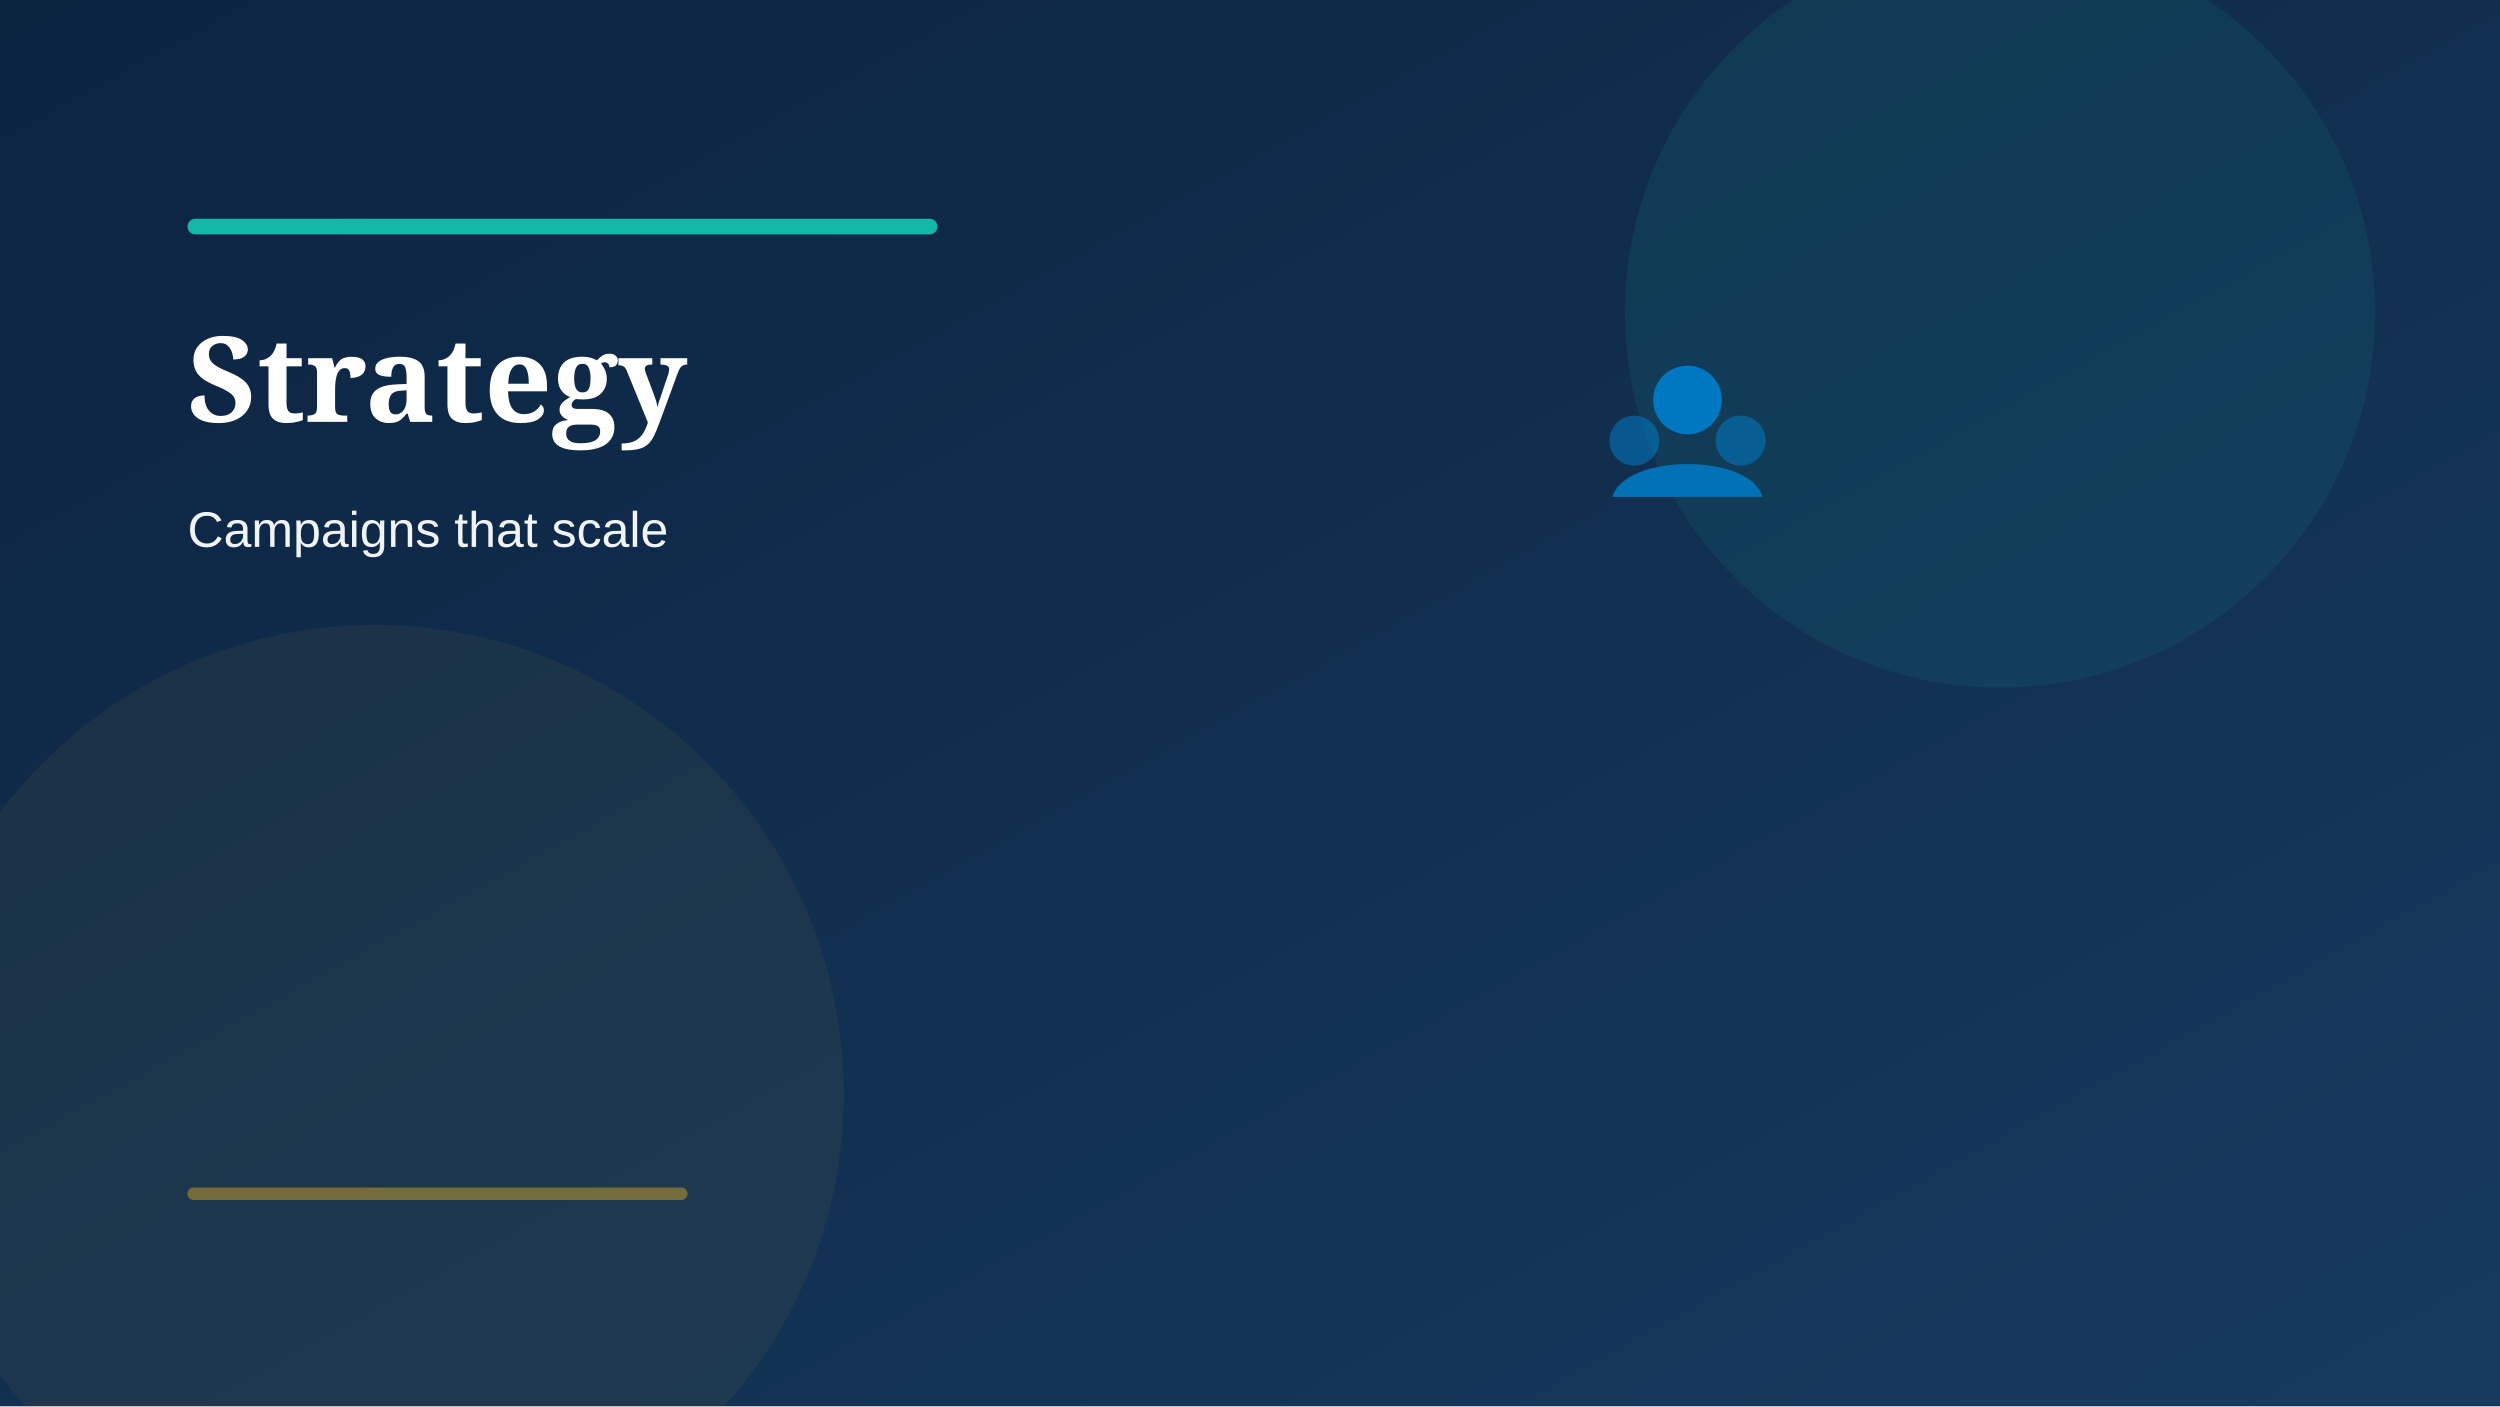
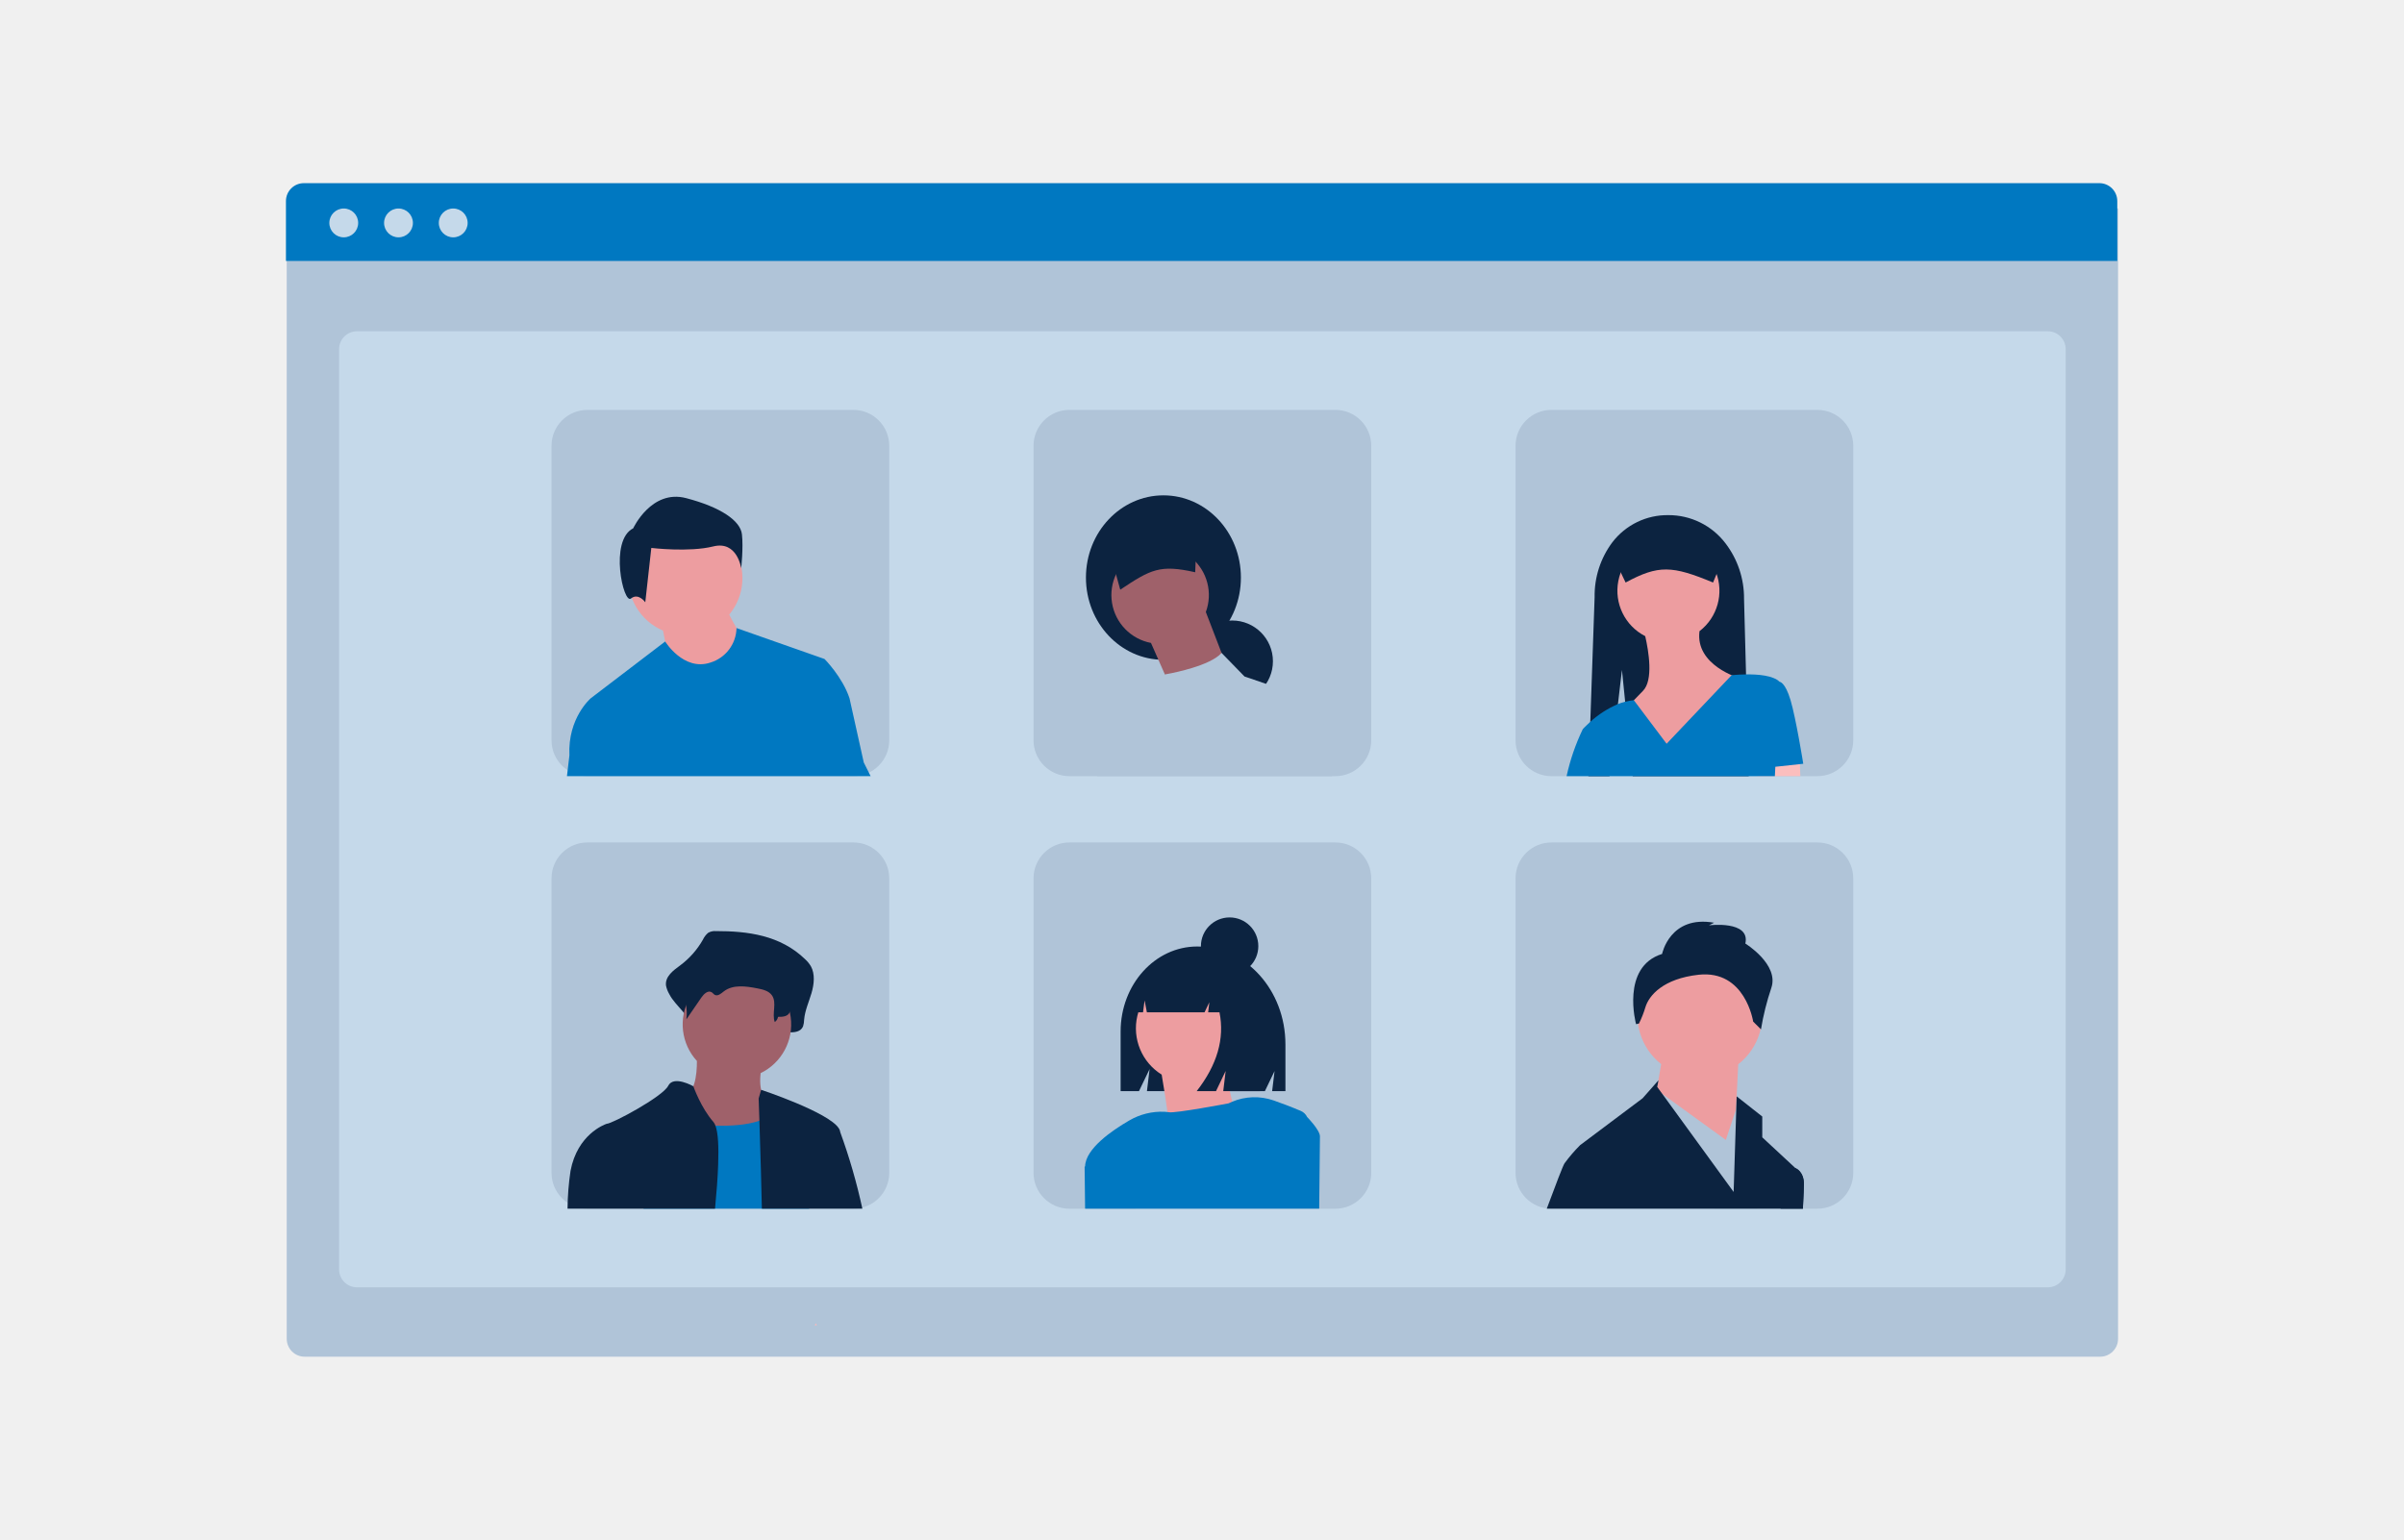
- <svg xmlns="http://www.w3.org/2000/svg" viewBox="0 0 1600 900" role="img" aria-label="Strategy">
-   <defs>
-     <linearGradient id="bg-hero-2" x1="0%" y1="0%" x2="100%" y2="100%">
-       <stop offset="0%" stop-color="#0C2340" />
-       <stop offset="100%" stop-color="#163A5F" />
-     </linearGradient>
-     <linearGradient id="accent-hero-2" x1="0%" y1="0%" x2="100%" y2="0%">
-       <stop offset="0%" stop-color="#14B8A6" />
-       <stop offset="100%" stop-color="#14B8A6" />
-     </linearGradient>
-   </defs>
-   <rect width="1600" height="900" fill="url(#bg-hero-2)" />
-   <circle cx="1280" cy="200" r="240" fill="#14B8A6" opacity="0.1" />
-   <circle cx="240" cy="700" r="300" fill="#C9A227" opacity="0.07" />
-   <rect x="120" y="140" width="480" height="10" rx="5" fill="url(#accent-hero-2)" />
-   <text x="120" y="270" fill="#FFFFFF" font-family="Georgia, serif" font-size="76" font-weight="700">Strategy</text>
-   <text x="120" y="350" fill="#F0F4F8" font-family="Arial, sans-serif" font-size="32">Campaigns that scale</text>
-   <g transform="translate(1080, 280)">
-     <g fill="#0078C1">
-       <circle cx="0" cy="-24" r="22" />
-       <path d="M-48 38c8-28 88-28 96 0" opacity="0.9" />
-       <circle cx="-34" cy="2" r="16" opacity="0.55" />
-       <circle cx="34" cy="2" r="16" opacity="0.55" />
-     </g>
-   </g>
-   <rect x="120" y="760" width="320" height="8" rx="4" fill="#C9A227" opacity="0.5" />
+ <svg xmlns="http://www.w3.org/2000/svg" width="960" height="615.108" viewBox="-96 -96 1152 807.108">
+   <path d="M0,0H959.59V592.424a9.4,9.4,0,0,1-9.4,9.4H9.4a9.4,9.4,0,0,1-9.4-9.4Z" transform="translate(0.41 13.286)" fill="#B0C4D8" />
+   <path d="M9.4,0H895.314a9.4,9.4,0,0,1,9.4,9.4V491.727a9.4,9.4,0,0,1-9.4,9.4H9.4a9.4,9.4,0,0,1-9.4-9.4V9.4A9.4,9.4,0,0,1,9.4,0Z" transform="translate(27.849 77.626)" fill="#C5D9EA" />
+   <path d="M9.4,0H950.193a9.4,9.4,0,0,1,9.4,9.4V40.767H0V9.4A9.4,9.4,0,0,1,9.4,0Z" fill="#0078C1" />
+   <circle cx="7.556" cy="7.556" r="7.556" transform="translate(22.739 13.286)" fill="#C5D9EA" />
+   <circle cx="7.556" cy="7.556" r="7.556" transform="translate(51.419 13.286)" fill="#C5D9EA" />
+   <circle cx="7.556" cy="7.556" r="7.556" transform="translate(80.099 13.286)" fill="#C5D9EA" />
+   <path d="M18.8,0H158.153a18.8,18.8,0,0,1,18.8,18.8V173.177a18.8,18.8,0,0,1-18.8,18.8H18.8A18.8,18.8,0,0,1,0,173.177V18.8A18.8,18.8,0,0,1,18.8,0Z" transform="translate(139.164 118.843)" fill="#B0C4D8" />
+   <path d="M18.8,0H158.153a18.8,18.8,0,0,1,18.8,18.8V173.177a18.8,18.8,0,0,1-18.8,18.8H18.8A18.8,18.8,0,0,1,0,173.177V18.8A18.8,18.8,0,0,1,18.8,0Z" transform="translate(391.729 118.843)" fill="#B0C4D8" />
+   <path d="M18.8,0H158.153a18.8,18.8,0,0,1,18.8,18.8V173.177a18.8,18.8,0,0,1-18.8,18.8H18.8A18.8,18.8,0,0,1,0,173.177V18.8A18.8,18.8,0,0,1,18.8,0Z" transform="translate(644.294 118.843)" fill="#B0C4D8" />
+   <path d="M18.8,0H158.153a18.8,18.8,0,0,1,18.8,18.8V173.177a18.8,18.8,0,0,1-18.8,18.8H18.8A18.8,18.8,0,0,1,0,173.177V18.8A18.8,18.8,0,0,1,18.8,0Z" transform="translate(139.164 345.564)" fill="#B0C4D8" />
+   <path d="M18.8,0H158.153a18.8,18.8,0,0,1,18.8,18.8V173.177a18.8,18.8,0,0,1-18.8,18.8H18.8A18.8,18.8,0,0,1,0,173.177V18.8A18.8,18.8,0,0,1,18.8,0Z" transform="translate(391.729 345.564)" fill="#B0C4D8" />
+   <path d="M18.8,0H158.153a18.8,18.8,0,0,1,18.8,18.8V173.177a18.8,18.8,0,0,1-18.8,18.8H18.8A18.8,18.8,0,0,1,0,173.177V18.8A18.8,18.8,0,0,1,18.8,0Z" transform="translate(644.294 345.564)" fill="#B0C4D8" />
+   <path d="M20.565,70.455c0-1.105-1.306-7.759-2.373-13.017a29.92,29.92,0,1,1,34.7-8.385,114.184,114.184,0,0,0,6.929,12.054l-5.61,16.826L38.322,80.738S20.565,72.324,20.565,70.455Z" transform="translate(179.387 177.087)" fill="#ed9da0" />
+   <path d="M347.333,344.655s9.5-20.576,27.7-15.828,28.49,11.871,29.281,18.993-.4,17.806-.4,17.806-1.978-14.641-14.641-11.475-32.447.791-32.447.791l-3.166,28.49s-3.561-5.144-7.518-1.978S334.67,350.986,347.333,344.655Z" transform="translate(-165.375 -163.742)" fill="#0C2340" />
+   <path d="M472.259,457.131l-7.471-33.656c-3.747-11.219-13.086-20.558-13.086-20.558l-46.1-16.211h-.012A19.359,19.359,0,0,1,391.885,404.8c-14.026,4.664-23.682-11.054-23.682-11.054l-38.965,29.732S317.09,433.766,318.03,453.4l-1.292,10.925H475.854Z" transform="translate(-169.492 -153.505)" fill="#0078C1" />
+   <ellipse cx="40.599" cy="43.097" rx="40.599" ry="43.097" transform="translate(419.187 163.635)" fill="#0C2340" />
+   <circle cx="21.358" cy="21.358" r="21.358" transform="translate(474.449 229.234)" fill="#0C2340" />
+   <path d="M28.347,67.838l-7.582-17.18A25.54,25.54,0,1,1,49.512,34.45L59.876,61.4l-28.982,12.2Z" transform="translate(432.497 190.334)" fill="#9f616a" />
+   <path d="M564.605,374.934c16.061-10.717,20.862-13.279,39.272-9.139l1.1-26.857-47.573,9.98Z" transform="translate(-127.442 -161.851)" fill="#0C2340" />
+   <path d="M668.585,425.414l-.7.082a.45.45,0,0,0-.059-.071c-2.8-2.8-16.141-7.882-26.091-11.407h-.012c-6.32-2.244-11.266-3.853-11.266-3.853L618.424,397.8c-3.031,3.407-9.433,6.038-15.518,7.894a121.862,121.862,0,0,1-14.191,3.383H588.7l-2.49,7.953s-28.229,21.368-30.507,23.647h-.012v.023a1.241,1.241,0,0,0-.211.893v.059a103.579,103.579,0,0,0-2.185,20.734H676.22V455.17C676.22,445.255,668.585,425.414,668.585,425.414Z" transform="translate(-128.16 -151.567)" fill="#B0C4D8" />
+   <path d="M856.352,473.127h-60.78l-3.348-33.021-.2-2.009-.411-3.982-1.68-16.646-2.1,17.879-4.44,37.779H772.348l.411-11.759.411-11.923.176-4.8,2.267-65.361a46.669,46.669,0,0,1,9.315-28.769,36.349,36.349,0,0,1,29.356-14.2,37.4,37.4,0,0,1,29.862,14.719,47.3,47.3,0,0,1,9.762,29.2l1.046,39.565Z" transform="translate(-89.887 -162.311)" fill="#0C2340" />
+   <path d="M3.82,89.75s1.909-2.863,9.548-10.5c5.586-5.589,3-20.89,1.207-28.7a26.737,26.737,0,1,1,28.437-2.607c-2.33,17.965,20.962,24.62,20.962,24.62L25.78,119.347Z" transform="translate(697.664 186.89)" fill="#ed9da0" />
+   <path d="M678.946,266.119H656.392l-.376-3.865-.341-3.571,10.385-1.3,12.522-1.562.141,4.006Z" transform="translate(114.56 44.697)" fill="#fbbebe" />
+   <path d="M886.639,454.223s-3.819-23.87-6.684-33.418-5.729-9.548-5.729-9.548h0v0c-3.371-3.371-11.477-3.971-17.574-3.877-4.276.047-7.565.423-7.565.423l-34.055,35.923-17.151-22.8v-.012a24.956,24.956,0,0,0-4.57.787,30.262,30.262,0,0,0-3.783,1.234,51.9,51.9,0,0,0-14.484,9.292h-.012c-2.467,2.22-3.924,3.853-3.924,3.853a111.832,111.832,0,0,0-8.481,24.634H871.759l.247-4.91v-.009Z" transform="translate(-91.586 -149.894)" fill="#0078C1" />
+   <path d="M789.942,369.932c17.267-9.309,24.359-8.915,45.83,0l5.729-13.957a9.924,9.924,0,0,0-9.913-9.913H793.171a9.924,9.924,0,0,0-9.913,9.913Z" transform="translate(-87.981 -160.606)" fill="#0C2340" />
+   <path d="M387.078,521.914a7.043,7.043,0,0,0-4.085.912,10.656,10.656,0,0,0-2.763,3.647A43.623,43.623,0,0,1,368.347,539.9c-3.531,2.587-8.02,5.812-7.416,10.582a14.305,14.305,0,0,0,1.721,4.467c3.257,6.576,12.146,11.657,11.272,19.16,3.236-5.418-1.092-8.1,2.144-13.515,1.541-2.58,4.219-5.493,6.546-3.872.779.542,1.291,1.516,2.1,1.992,1.936,1.136,4-1.036,5.709-2.574,5.909-5.3,14.311-3.914,21.664-2.262,3.471.78,7.284,1.8,9.336,5.121,2.7,4.362-2.563,9.073-3.893,14a2.687,2.687,0,0,0,2.884,3.344c2.206-.218,4.82-.4,4.95-1.364,2.776.1,6.177-.216,7.366-3.106a12.154,12.154,0,0,0,.57-3.535c.436-4.855,2.5-9.284,3.862-13.905s1.959-10.036-.345-14.133a16.354,16.354,0,0,0-3.018-3.668C420.728,523.982,403.54,521.9,387.078,521.914Z" transform="translate(-161.78 -129.885)" fill="#0C2340" />
+   <path d="M12.5,100.933S-7.4,68.71,3.02,66.814c6.89-1.252,7.985-12.023,7.935-19.185a28.428,28.428,0,1,1,33.388,6.388c-1.422,12.6,4.169,14.692,4.169,14.692l11.373,37.91Z" transform="translate(204.383 412.471)" fill="#9f616a" />
+   <path d="M350.9,653.9c5.028-19.771,11.97-46.4,11.97-46.4s2.7.552,6.954,1.175a164.579,164.579,0,0,0,18.749,1.7c8.035.223,16.493-.305,23.036-2.573a21.574,21.574,0,0,0,6.8-3.63,13.11,13.11,0,0,0,2.279-2.361c11.371-15.166,16.105,42.642,16.105,42.642l.881,9.445Z" transform="translate(-163.523 -116.364)" fill="#0078C1" />
+   <path d="M428.4,697.922q-.564,0-1.128.035l.54-1.01C428,697.264,428.184,697.593,428.4,697.922Z" transform="translate(-150.18 -99.299)" fill="#ffb8b8" />
+   <path d="M387.532,528.246a6.452,6.452,0,0,0-3.325.645,7.752,7.752,0,0,0-2.249,2.577,32.745,32.745,0,0,1-9.674,9.488c-2.874,1.828-6.529,4.108-6.037,7.479a9.352,9.352,0,0,0,1.4,3.157,24.834,24.834,0,0,1,3.018,15.478l7.9-11.488c1.255-1.824,3.434-3.882,5.328-2.737.634.383,1.051,1.071,1.711,1.408,1.576.8,3.252-.732,4.647-1.819,4.81-3.749,11.65-2.767,17.635-1.6,2.826.551,5.929,1.275,7.6,3.62,2.776,3.9-.123,9.527,1.5,14.029a4.136,4.136,0,0,0,1.711-2.731c2.26.07,5.028-.152,6-2.2a7.564,7.564,0,0,0,.464-2.5c.355-3.432,2.033-6.562,3.144-9.828s1.594-7.094-.281-9.989a12.088,12.088,0,0,0-2.457-2.593C414.925,529.707,400.933,528.233,387.532,528.246Z" transform="translate(-160.849 -128.778)" fill="#0C2340" />
+   <path d="M393.437,610.262c-6.484-7.412-10.338-18.22-10.514-18.7v-.012s-10.338-5.921-13.18-.235-29.38,19.9-32.223,19.9a.381.381,0,0,1-.07.024c-1.128.376-15.248,5.509-18.878,24.622A143.041,143.041,0,0,0,317,655.724h77.285c.8-8.376,1.4-16.211,1.633-22.978.341-9.433.012-16.763-1.421-20.546a5.985,5.985,0,0,0-1.057-1.938Z" transform="translate(-169.447 -118.187)" fill="#0C2340" />
+   <path d="M445,614.917c-.047-.223-.082-.411-.117-.587a4.371,4.371,0,0,0-.634-1.41.09.09,0,0,1-.012-.035c-5.474-8.481-40.681-20.158-40.681-20.158l-1.316,4.546s.164,4.487.4,11.677c.235,6.731.517,15.824.787,25.809.188,6.52.352,13.427.505,20.287h52.663A307.535,307.535,0,0,0,445,614.917Z" transform="translate(-154.553 -117.509)" fill="#0C2340" />
+   <path d="M858.078,648.941l4.029-19.688,3.747-1.586.024.012c.341.129,4.417,1.856,4.417,8.4,0,1.316-.2,6.05-.529,12.863Z" transform="translate(-74.909 -111.404)" fill="#0C2340" />
+   <path d="M8.179,83.168l4.3-24.735a32.722,32.722,0,1,1,40.364.092l-2.4,49.184Z" transform="translate(708.125 403.324)" fill="#ed9da0" />
+   <path d="M667.3,443.074l-2.772,23.776h-22.19l-24.082-46.272-6.79-13.028-3.254-2.126,3.771-.858,2.972,2.15,33.256,24.094,5.333-16.011.141-.411,1.339-4.029Z" transform="translate(106.268 70.686)" fill="#B0C4D8" />
+   <path d="M807.472,534.619s4.09-20.452,27.269-16.361l-2.727,1.363s21.815-2.727,19.088,9.544c0,0,17.725,10.908,13.634,23.179a138.746,138.746,0,0,0-5.454,21.815l-4.09-4.09S851.1,542.8,826.56,545.527c-18.406,2.045-25.905,10.737-27.823,17a55.345,55.345,0,0,1-3.369,8.569l-1.531.336S785.657,541.436,807.472,534.619Z" transform="translate(-86.395 -130.614)" fill="#0C2340" />
+   <path d="M884.1,634.524l-.024-.012L866.7,618.372v-10.9L853.288,596.9l-.2,6.426L851.7,647.011l-22.308-30.684-15.036-20.675-2.7-3.7.658-3.465-8.329,9.433-30.143,22.613-2.584,1.938a82.224,82.224,0,0,0-8.176,9.539c-.811,1.21-4.5,10.843-9.3,23.776H887.99c.329-6.813.529-11.547.529-12.863C888.518,636.38,884.442,634.653,884.1,634.524Z" transform="translate(-93.132 -118.249)" fill="#0C2340" />
+   <path d="M603.852,528.783h0c-22.174,0-40.149,19.949-40.149,44.557V604.6h9.616l5.567-11.584L577.493,604.6H639.3l5.061-10.531L643.095,604.6h6.959V580.056C650.053,551.739,629.368,528.783,603.852,528.783Z" transform="translate(-126.342 -128.681)" fill="#0C2340" />
+   <path d="M574.22,649.933H548.106l-.247-21.3c-.012-.223-.012-.435-.012-.658l5.228-5.885.094-.106,19.958,12.64Z" transform="translate(-129.112 -112.396)" fill="#B0C4D8" />
+   <path d="M16.768,93.749c2.838-3.405-1.087-28.364-3.276-40.89a28.587,28.587,0,1,1,34.612-3.4c-.473,16.338,9.061,35.908,9.061,35.908s-31.943,9.364-39.183,9.362C16.705,94.726,16.2,94.435,16.768,93.749Z" transform="translate(445.375 414.392)" fill="#ed9da0" />
+   <path d="M664.264,606.432h-.012a6.561,6.561,0,0,0-3.277-3.2c-5.6-2.361-10.432-4.17-14.4-5.545a30.456,30.456,0,0,0-21.544.669c-.669.27-1.327.564-1.974.893,0,0-27.947,5.322-31.271,4.652-.247-.047-.505-.082-.752-.106a13.178,13.178,0,0,0-1.515-.129,33.482,33.482,0,0,0-18.561,4.6c-9.174,5.322-22.778,14.755-23.06,23.941l-.258.294.258,21.956H670.56c.247-21.039.388-36.851.388-37.92C670.948,613.222,664.264,606.432,664.264,606.432Z" transform="translate(-129.149 -116.929)" fill="#0078C1" />
+   <path d="M614.278,540.492a21.057,21.057,0,0,0-16.614-8.478h-.788c-15.2,0-27.518,13.752-27.518,30.717h5.092l.822-6.26,1.206,6.26h30.2l2.53-5.3-.633,5.3h5.942q4.159,20.655-11.952,41.309H612.69l5.061-10.592-1.265,10.592h19.294l3.8-24.362C639.576,561.433,628.975,545.962,614.278,540.492Z" transform="translate(-125.354 -128.116)" fill="#0C2340" />
+   <circle cx="15.038" cy="15.038" r="15.038" transform="translate(479.433 384.866)" fill="#0C2340" />
</svg>
